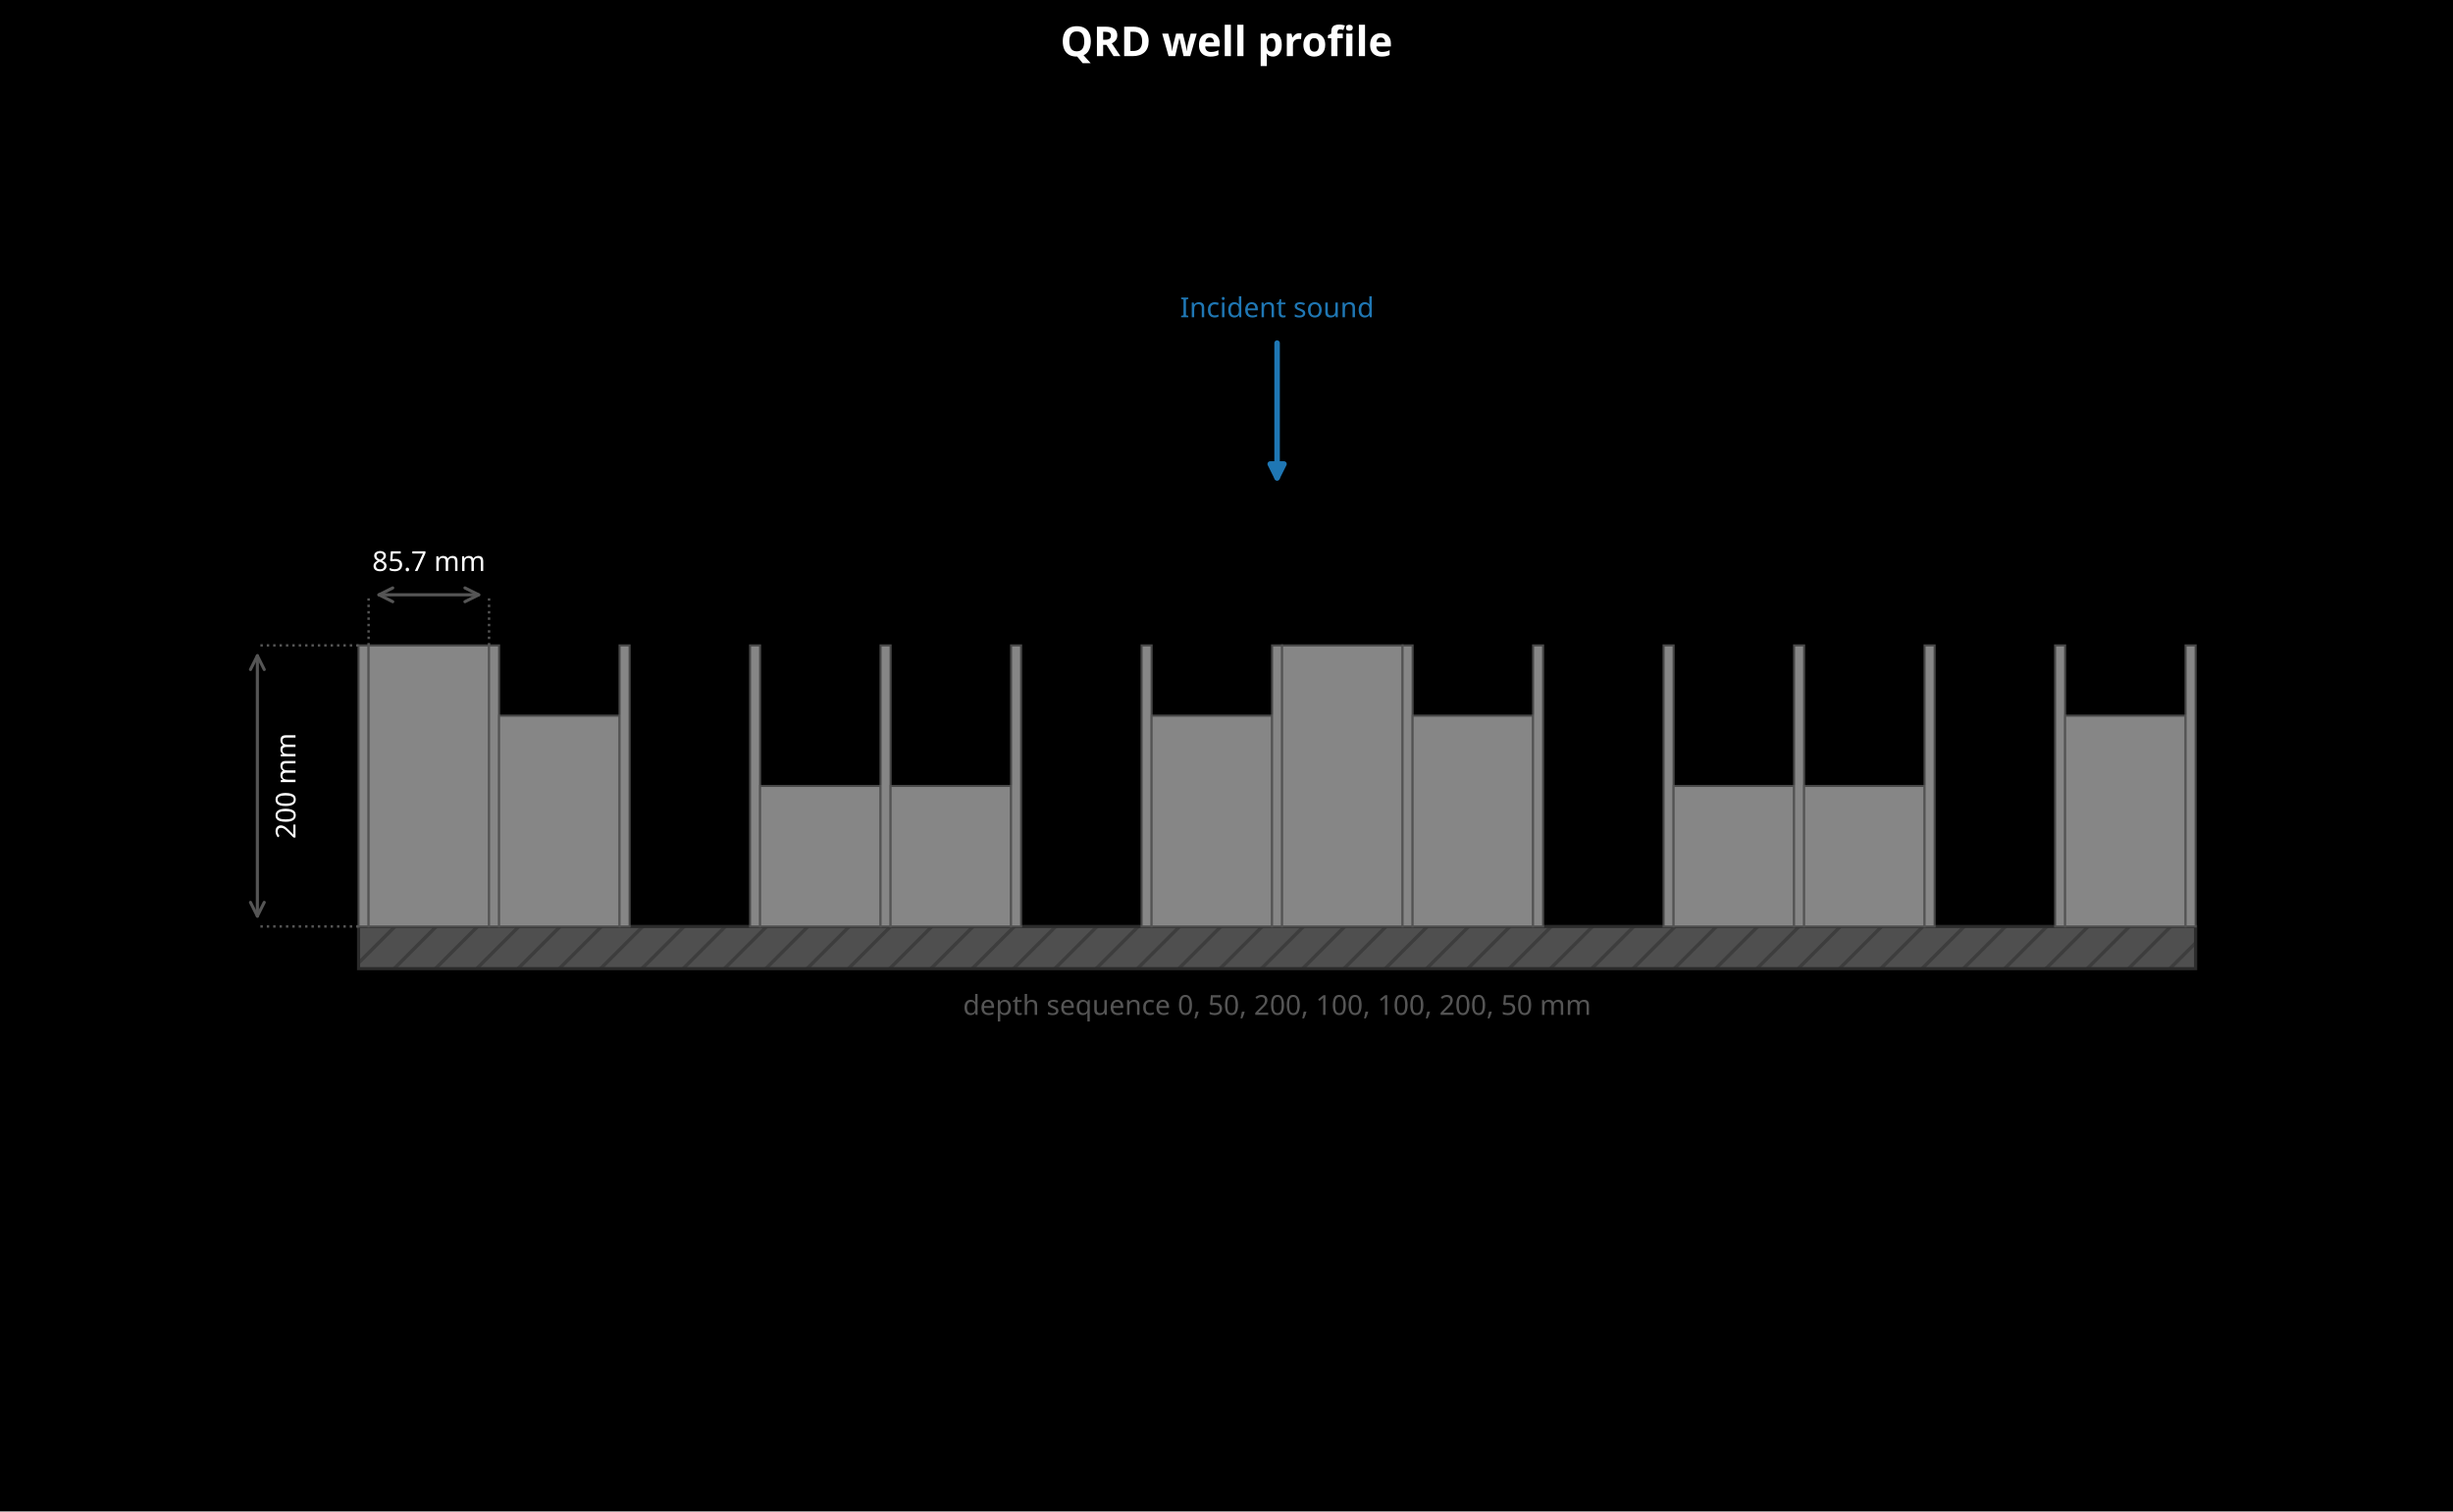
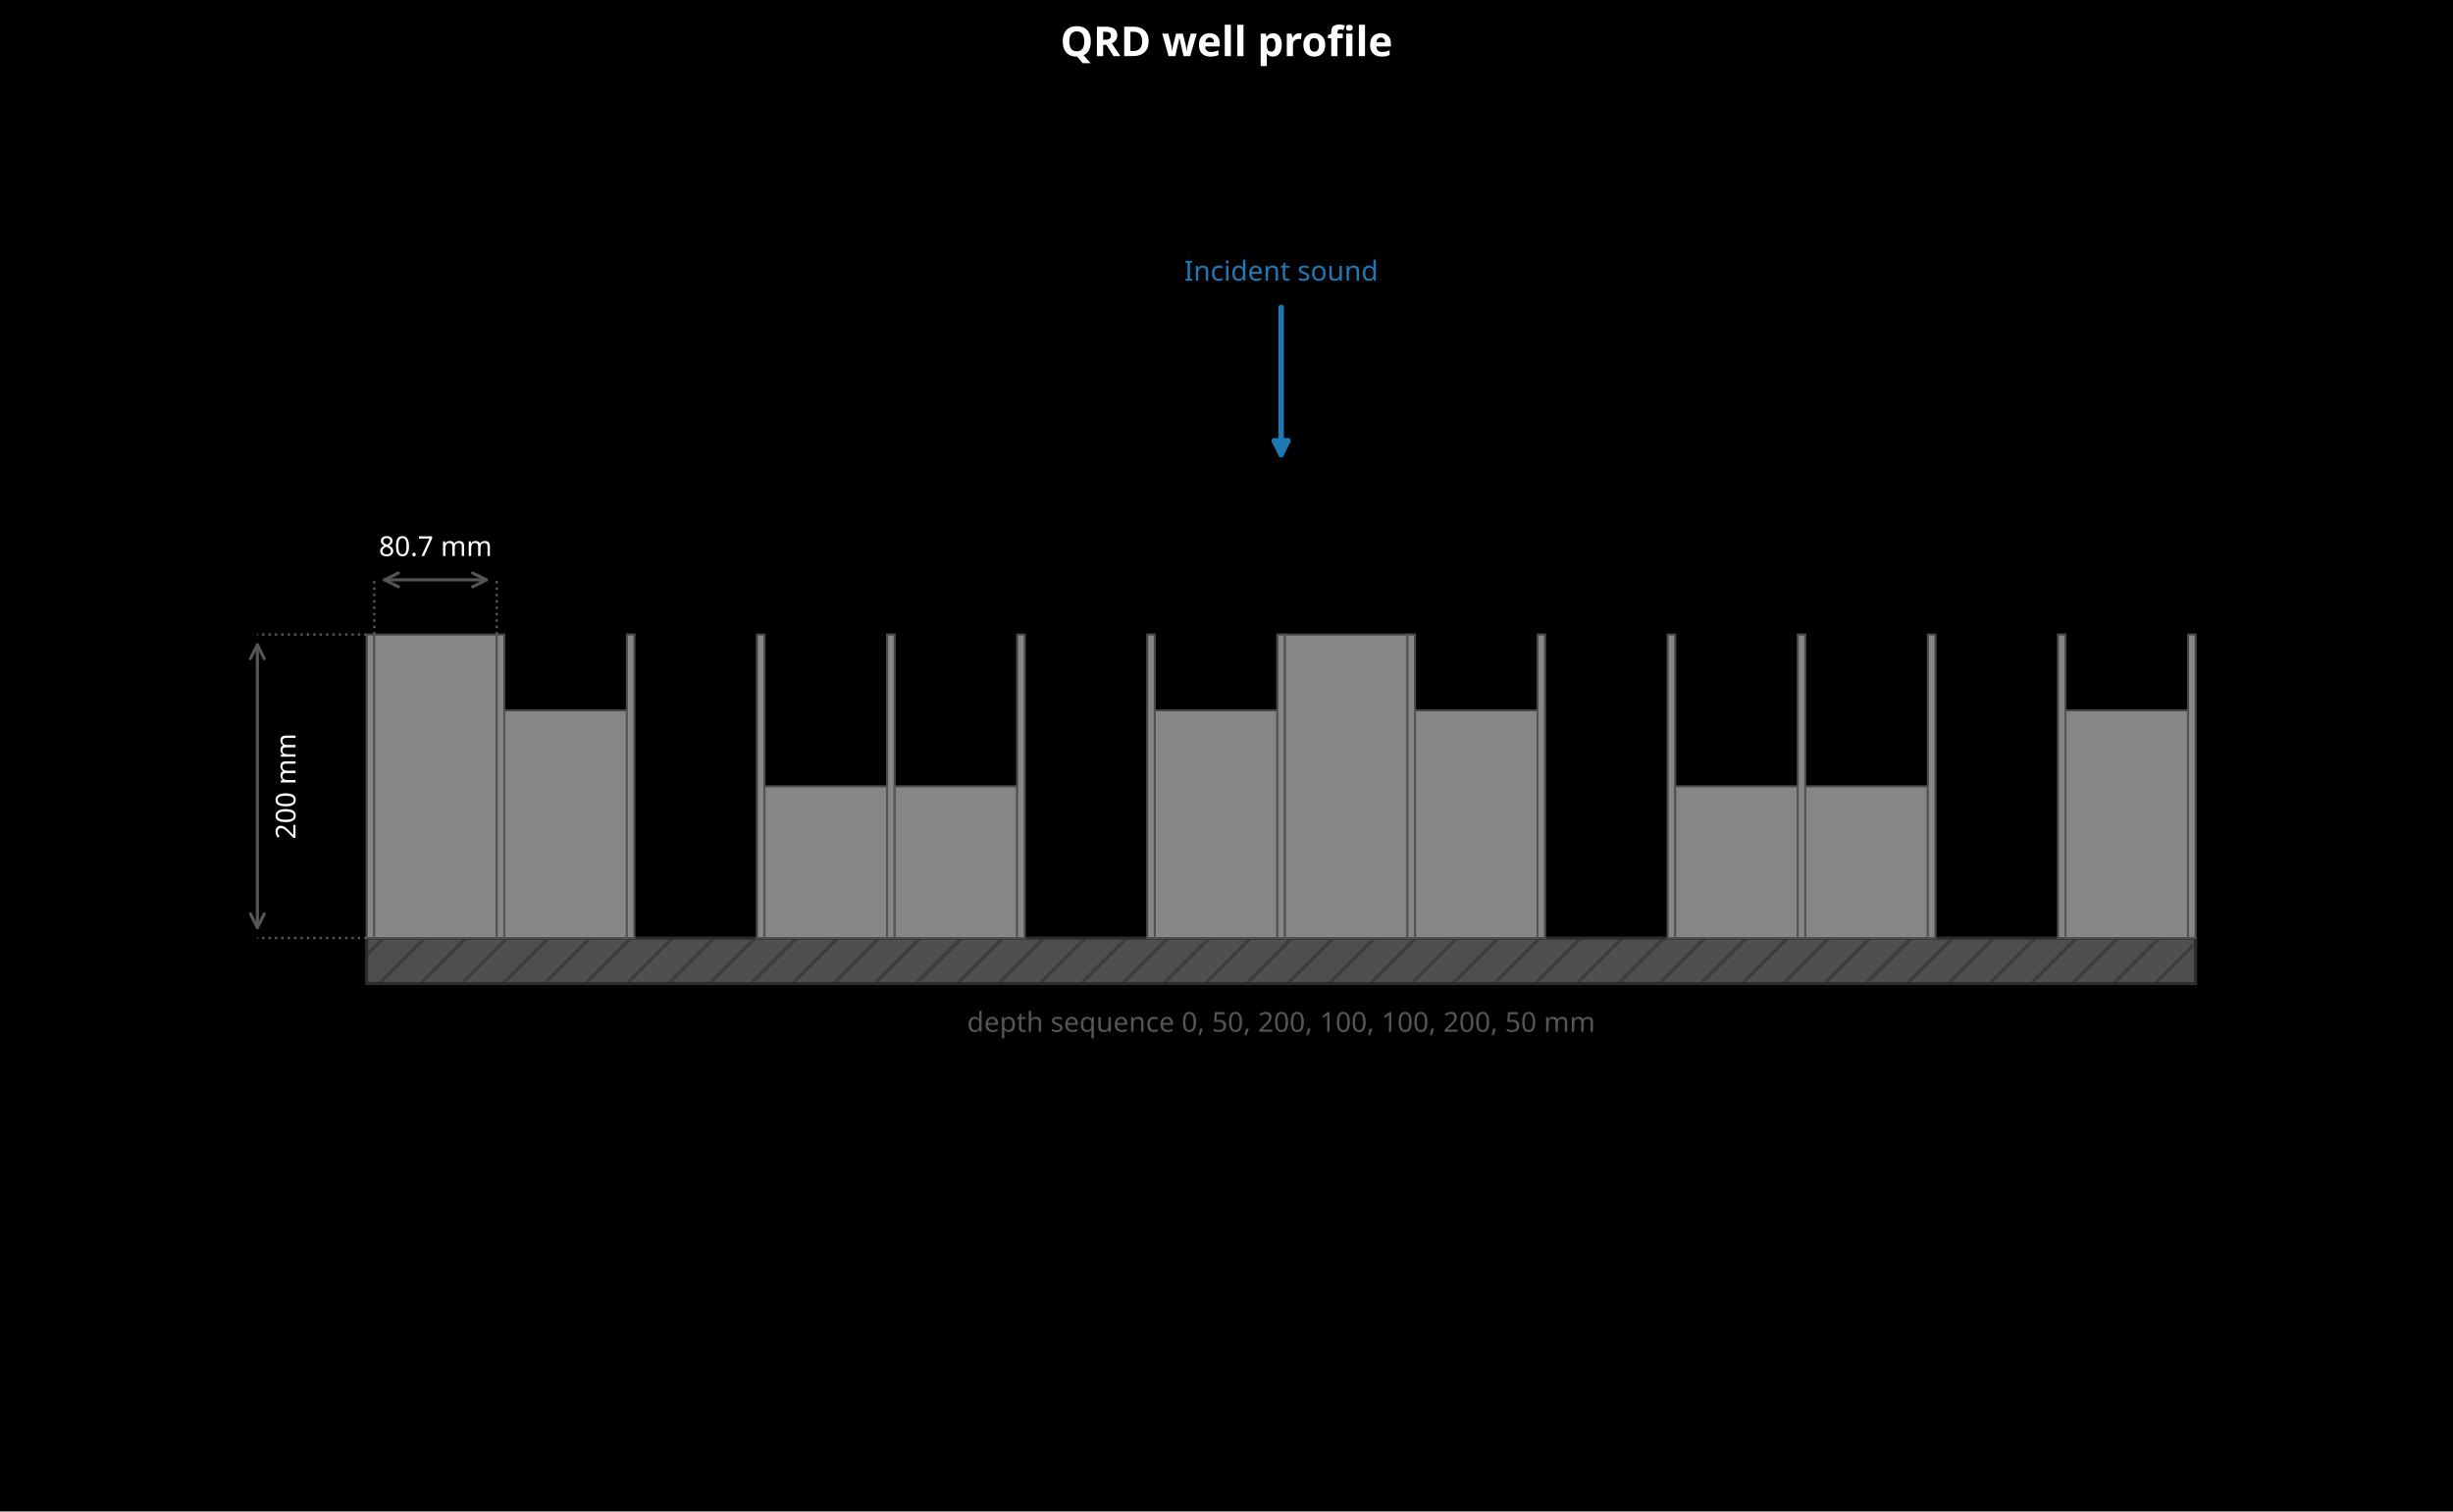
<svg xmlns="http://www.w3.org/2000/svg" width="712.8pt" height="439.198pt" viewBox="0 0 712.8 439.198" version="1.1">
  <defs>
    <style type="text/css">*{stroke-linejoin: round; stroke-linecap: butt}</style>
  </defs>
  <g id="figure_1">
    <g id="patch_1">
      <path d="M 0 439.198  L 712.8 439.198  L 712.8 0  L 0 0  z " />
    </g>
    <g id="axes_1">
      <g id="patch_2">
-         <path d="M 104.191 281.474  L 638.013 281.474  L 638.013 269.222  L 104.191 269.222  z " clip-path="url(#p472bcebf09)" style="fill: url(#h32e9a0c4a8); opacity: 0.5; stroke: #555555; stroke-width: 0.9; stroke-linejoin: miter" />
+         <path d="M 106.543 285.818  L 638.013 285.818  L 638.013 272.587  L 106.543 272.587  z " clip-path="url(#p472bcebf09)" style="fill: url(#h32e9a0c4a8); opacity: 0.5; stroke: #555555; stroke-width: 0.9; stroke-linejoin: miter" />
      </g>
      <g id="patch_3">
-         <path d="M 104.191 269.222  L 107.108 269.222  L 107.108 187.544  L 104.191 187.544  z " clip-path="url(#p472bcebf09)" style="fill: #9e9e9e; opacity: 0.85; stroke: #555555; stroke-width: 0.6; stroke-linejoin: miter" />
+         <path d="M 106.543 272.587  L 108.748 272.587  L 108.748 184.376  L 106.543 184.376  z " clip-path="url(#p472bcebf09)" style="fill: #9e9e9e; opacity: 0.85; stroke: #555555; stroke-width: 0.6; stroke-linejoin: miter" />
      </g>
      <g id="patch_4">
-         <path d="M 107.108 269.222  L 142.113 269.222  L 142.113 187.544  L 107.108 187.544  z " clip-path="url(#p472bcebf09)" style="fill: #9e9e9e; opacity: 0.85; stroke: #555555; stroke-width: 0.6; stroke-linejoin: miter" />
+         <path d="M 108.748 272.587  L 144.348 272.587  L 144.348 184.376  L 108.748 184.376  z " clip-path="url(#p472bcebf09)" style="fill: #9e9e9e; opacity: 0.85; stroke: #555555; stroke-width: 0.6; stroke-linejoin: miter" />
      </g>
      <g id="patch_5">
-         <path d="M 142.113 269.222  L 145.03 269.222  L 145.03 187.544  L 142.113 187.544  z " clip-path="url(#p472bcebf09)" style="fill: #9e9e9e; opacity: 0.85; stroke: #555555; stroke-width: 0.6; stroke-linejoin: miter" />
+         <path d="M 144.348 272.587  L 146.553 272.587  L 146.553 184.376  L 144.348 184.376  z " clip-path="url(#p472bcebf09)" style="fill: #9e9e9e; opacity: 0.85; stroke: #555555; stroke-width: 0.6; stroke-linejoin: miter" />
      </g>
      <g id="patch_6">
-         <path d="M 145.03 269.222  L 180.035 269.222  L 180.035 207.964  L 145.03 207.964  z " clip-path="url(#p472bcebf09)" style="fill: #9e9e9e; opacity: 0.85; stroke: #555555; stroke-width: 0.6; stroke-linejoin: miter" />
+         <path d="M 146.553 272.587  L 182.152 272.587  L 182.152 206.429  L 146.553 206.429  z " clip-path="url(#p472bcebf09)" style="fill: #9e9e9e; opacity: 0.85; stroke: #555555; stroke-width: 0.6; stroke-linejoin: miter" />
      </g>
      <g id="patch_7">
-         <path d="M 180.035 269.222  L 182.952 269.222  L 182.952 187.544  L 180.035 187.544  z " clip-path="url(#p472bcebf09)" style="fill: #9e9e9e; opacity: 0.85; stroke: #555555; stroke-width: 0.6; stroke-linejoin: miter" />
+         <path d="M 182.152 272.587  L 184.357 272.587  L 184.357 184.376  L 182.152 184.376  z " clip-path="url(#p472bcebf09)" style="fill: #9e9e9e; opacity: 0.85; stroke: #555555; stroke-width: 0.6; stroke-linejoin: miter" />
      </g>
      <g id="patch_8">
-         <path d="M 217.956 269.222  L 220.873 269.222  L 220.873 187.544  L 217.956 187.544  z " clip-path="url(#p472bcebf09)" style="fill: #9e9e9e; opacity: 0.85; stroke: #555555; stroke-width: 0.6; stroke-linejoin: miter" />
+         <path d="M 219.957 272.587  L 222.162 272.587  L 222.162 184.376  L 219.957 184.376  z " clip-path="url(#p472bcebf09)" style="fill: #9e9e9e; opacity: 0.85; stroke: #555555; stroke-width: 0.6; stroke-linejoin: miter" />
      </g>
      <g id="patch_9">
-         <path d="M 220.873 269.222  L 255.878 269.222  L 255.878 228.383  L 220.873 228.383  z " clip-path="url(#p472bcebf09)" style="fill: #9e9e9e; opacity: 0.85; stroke: #555555; stroke-width: 0.6; stroke-linejoin: miter" />
+         <path d="M 222.162 272.587  L 257.761 272.587  L 257.761 228.481  L 222.162 228.481  z " clip-path="url(#p472bcebf09)" style="fill: #9e9e9e; opacity: 0.85; stroke: #555555; stroke-width: 0.6; stroke-linejoin: miter" />
      </g>
      <g id="patch_10">
-         <path d="M 255.878 269.222  L 258.795 269.222  L 258.795 187.544  L 255.878 187.544  z " clip-path="url(#p472bcebf09)" style="fill: #9e9e9e; opacity: 0.85; stroke: #555555; stroke-width: 0.6; stroke-linejoin: miter" />
+         <path d="M 257.761 272.587  L 259.967 272.587  L 259.967 184.376  L 257.761 184.376  z " clip-path="url(#p472bcebf09)" style="fill: #9e9e9e; opacity: 0.85; stroke: #555555; stroke-width: 0.6; stroke-linejoin: miter" />
      </g>
      <g id="patch_11">
-         <path d="M 258.795 269.222  L 293.8 269.222  L 293.8 228.383  L 258.795 228.383  z " clip-path="url(#p472bcebf09)" style="fill: #9e9e9e; opacity: 0.85; stroke: #555555; stroke-width: 0.6; stroke-linejoin: miter" />
+         <path d="M 259.967 272.587  L 295.566 272.587  L 295.566 228.481  L 259.967 228.481  z " clip-path="url(#p472bcebf09)" style="fill: #9e9e9e; opacity: 0.85; stroke: #555555; stroke-width: 0.6; stroke-linejoin: miter" />
      </g>
      <g id="patch_12">
-         <path d="M 293.8 269.222  L 296.717 269.222  L 296.717 187.544  L 293.8 187.544  z " clip-path="url(#p472bcebf09)" style="fill: #9e9e9e; opacity: 0.85; stroke: #555555; stroke-width: 0.6; stroke-linejoin: miter" />
+         <path d="M 295.566 272.587  L 297.771 272.587  L 297.771 184.376  L 295.566 184.376  z " clip-path="url(#p472bcebf09)" style="fill: #9e9e9e; opacity: 0.85; stroke: #555555; stroke-width: 0.6; stroke-linejoin: miter" />
      </g>
      <g id="patch_13">
-         <path d="M 331.722 269.222  L 334.639 269.222  L 334.639 187.544  L 331.722 187.544  z " clip-path="url(#p472bcebf09)" style="fill: #9e9e9e; opacity: 0.85; stroke: #555555; stroke-width: 0.6; stroke-linejoin: miter" />
+         <path d="M 333.371 272.587  L 335.576 272.587  L 335.576 184.376  L 333.371 184.376  z " clip-path="url(#p472bcebf09)" style="fill: #9e9e9e; opacity: 0.85; stroke: #555555; stroke-width: 0.6; stroke-linejoin: miter" />
      </g>
      <g id="patch_14">
-         <path d="M 334.639 269.222  L 369.643 269.222  L 369.643 207.964  L 334.639 207.964  z " clip-path="url(#p472bcebf09)" style="fill: #9e9e9e; opacity: 0.85; stroke: #555555; stroke-width: 0.6; stroke-linejoin: miter" />
+         <path d="M 335.576 272.587  L 371.175 272.587  L 371.175 206.429  L 335.576 206.429  z " clip-path="url(#p472bcebf09)" style="fill: #9e9e9e; opacity: 0.85; stroke: #555555; stroke-width: 0.6; stroke-linejoin: miter" />
      </g>
      <g id="patch_15">
-         <path d="M 369.643 269.222  L 372.561 269.222  L 372.561 187.544  L 369.643 187.544  z " clip-path="url(#p472bcebf09)" style="fill: #9e9e9e; opacity: 0.85; stroke: #555555; stroke-width: 0.6; stroke-linejoin: miter" />
+         <path d="M 371.175 272.587  L 373.381 272.587  L 373.381 184.376  L 371.175 184.376  z " clip-path="url(#p472bcebf09)" style="fill: #9e9e9e; opacity: 0.85; stroke: #555555; stroke-width: 0.6; stroke-linejoin: miter" />
      </g>
      <g id="patch_16">
-         <path d="M 372.561 269.222  L 407.565 269.222  L 407.565 187.544  L 372.561 187.544  z " clip-path="url(#p472bcebf09)" style="fill: #9e9e9e; opacity: 0.85; stroke: #555555; stroke-width: 0.6; stroke-linejoin: miter" />
+         <path d="M 373.381 272.587  L 408.98 272.587  L 408.98 184.376  L 373.381 184.376  z " clip-path="url(#p472bcebf09)" style="fill: #9e9e9e; opacity: 0.85; stroke: #555555; stroke-width: 0.6; stroke-linejoin: miter" />
      </g>
      <g id="patch_17">
-         <path d="M 407.565 269.222  L 410.482 269.222  L 410.482 187.544  L 407.565 187.544  z " clip-path="url(#p472bcebf09)" style="fill: #9e9e9e; opacity: 0.85; stroke: #555555; stroke-width: 0.6; stroke-linejoin: miter" />
+         <path d="M 408.98 272.587  L 411.185 272.587  L 411.185 184.376  L 408.98 184.376  z " clip-path="url(#p472bcebf09)" style="fill: #9e9e9e; opacity: 0.85; stroke: #555555; stroke-width: 0.6; stroke-linejoin: miter" />
      </g>
      <g id="patch_18">
-         <path d="M 410.482 269.222  L 445.487 269.222  L 445.487 207.964  L 410.482 207.964  z " clip-path="url(#p472bcebf09)" style="fill: #9e9e9e; opacity: 0.85; stroke: #555555; stroke-width: 0.6; stroke-linejoin: miter" />
+         <path d="M 411.185 272.587  L 446.785 272.587  L 446.785 206.429  L 411.185 206.429  z " clip-path="url(#p472bcebf09)" style="fill: #9e9e9e; opacity: 0.85; stroke: #555555; stroke-width: 0.6; stroke-linejoin: miter" />
      </g>
      <g id="patch_19">
-         <path d="M 445.487 269.222  L 448.404 269.222  L 448.404 187.544  L 445.487 187.544  z " clip-path="url(#p472bcebf09)" style="fill: #9e9e9e; opacity: 0.85; stroke: #555555; stroke-width: 0.6; stroke-linejoin: miter" />
+         <path d="M 446.785 272.587  L 448.99 272.587  L 448.99 184.376  L 446.785 184.376  z " clip-path="url(#p472bcebf09)" style="fill: #9e9e9e; opacity: 0.85; stroke: #555555; stroke-width: 0.6; stroke-linejoin: miter" />
      </g>
      <g id="patch_20">
-         <path d="M 483.409 269.222  L 486.326 269.222  L 486.326 187.544  L 483.409 187.544  z " clip-path="url(#p472bcebf09)" style="fill: #9e9e9e; opacity: 0.85; stroke: #555555; stroke-width: 0.6; stroke-linejoin: miter" />
+         <path d="M 484.589 272.587  L 486.794 272.587  L 486.794 184.376  L 484.589 184.376  z " clip-path="url(#p472bcebf09)" style="fill: #9e9e9e; opacity: 0.85; stroke: #555555; stroke-width: 0.6; stroke-linejoin: miter" />
      </g>
      <g id="patch_21">
-         <path d="M 486.326 269.222  L 521.331 269.222  L 521.331 228.383  L 486.326 228.383  z " clip-path="url(#p472bcebf09)" style="fill: #9e9e9e; opacity: 0.85; stroke: #555555; stroke-width: 0.6; stroke-linejoin: miter" />
+         <path d="M 486.794 272.587  L 522.394 272.587  L 522.394 228.481  L 486.794 228.481  z " clip-path="url(#p472bcebf09)" style="fill: #9e9e9e; opacity: 0.85; stroke: #555555; stroke-width: 0.6; stroke-linejoin: miter" />
      </g>
      <g id="patch_22">
-         <path d="M 521.331 269.222  L 524.248 269.222  L 524.248 187.544  L 521.331 187.544  z " clip-path="url(#p472bcebf09)" style="fill: #9e9e9e; opacity: 0.85; stroke: #555555; stroke-width: 0.6; stroke-linejoin: miter" />
+         <path d="M 522.394 272.587  L 524.599 272.587  L 524.599 184.376  L 522.394 184.376  z " clip-path="url(#p472bcebf09)" style="fill: #9e9e9e; opacity: 0.85; stroke: #555555; stroke-width: 0.6; stroke-linejoin: miter" />
      </g>
      <g id="patch_23">
-         <path d="M 524.248 269.222  L 559.252 269.222  L 559.252 228.383  L 524.248 228.383  z " clip-path="url(#p472bcebf09)" style="fill: #9e9e9e; opacity: 0.85; stroke: #555555; stroke-width: 0.6; stroke-linejoin: miter" />
+         <path d="M 524.599 272.587  L 560.198 272.587  L 560.198 228.481  L 524.599 228.481  z " clip-path="url(#p472bcebf09)" style="fill: #9e9e9e; opacity: 0.85; stroke: #555555; stroke-width: 0.6; stroke-linejoin: miter" />
      </g>
      <g id="patch_24">
-         <path d="M 559.252 269.222  L 562.169 269.222  L 562.169 187.544  L 559.252 187.544  z " clip-path="url(#p472bcebf09)" style="fill: #9e9e9e; opacity: 0.85; stroke: #555555; stroke-width: 0.6; stroke-linejoin: miter" />
+         <path d="M 560.198 272.587  L 562.404 272.587  L 562.404 184.376  L 560.198 184.376  z " clip-path="url(#p472bcebf09)" style="fill: #9e9e9e; opacity: 0.85; stroke: #555555; stroke-width: 0.6; stroke-linejoin: miter" />
      </g>
      <g id="patch_25">
-         <path d="M 597.174 269.222  L 600.091 269.222  L 600.091 187.544  L 597.174 187.544  z " clip-path="url(#p472bcebf09)" style="fill: #9e9e9e; opacity: 0.85; stroke: #555555; stroke-width: 0.6; stroke-linejoin: miter" />
+         <path d="M 598.003 272.587  L 600.208 272.587  L 600.208 184.376  L 598.003 184.376  z " clip-path="url(#p472bcebf09)" style="fill: #9e9e9e; opacity: 0.85; stroke: #555555; stroke-width: 0.6; stroke-linejoin: miter" />
      </g>
      <g id="patch_26">
-         <path d="M 600.091 269.222  L 635.096 269.222  L 635.096 207.964  L 600.091 207.964  z " clip-path="url(#p472bcebf09)" style="fill: #9e9e9e; opacity: 0.85; stroke: #555555; stroke-width: 0.6; stroke-linejoin: miter" />
+         <path d="M 600.208 272.587  L 635.808 272.587  L 635.808 206.429  L 600.208 206.429  z " clip-path="url(#p472bcebf09)" style="fill: #9e9e9e; opacity: 0.85; stroke: #555555; stroke-width: 0.6; stroke-linejoin: miter" />
      </g>
      <g id="patch_27">
-         <path d="M 635.096 269.222  L 638.013 269.222  L 638.013 187.544  L 635.096 187.544  z " clip-path="url(#p472bcebf09)" style="fill: #9e9e9e; opacity: 0.85; stroke: #555555; stroke-width: 0.6; stroke-linejoin: miter" />
+         <path d="M 635.808 272.587  L 638.013 272.587  L 638.013 184.376  L 635.808 184.376  z " clip-path="url(#p472bcebf09)" style="fill: #9e9e9e; opacity: 0.85; stroke: #555555; stroke-width: 0.6; stroke-linejoin: miter" />
      </g>
      <g id="text_1">
-         <text style="font-size: 8px; font-family: sans-serif; text-anchor: middle; fill: #1f77b4" x="371.102" y="92.183" transform="rotate(-0 371.102 92.18334)">Incident sound</text>
+         <text style="font-size: 8px; font-family: sans-serif; text-anchor: middle; fill: #1f77b4" x="372.278" y="81.541" transform="rotate(-0 372.2779 81.5409)">Incident sound</text>
      </g>
      <g id="text_2">
-         <text style="font-size: 8px; font-family: sans-serif; text-anchor: middle; fill: #555555" x="371.102" y="294.904" transform="rotate(-0 371.102 294.9035)">depth sequence 0, 50, 200, 100, 100, 200, 50 mm</text>
+         <text style="font-size: 8px; font-family: sans-serif; text-anchor: middle; fill: #555555" x="372.278" y="299.836" transform="rotate(-0 372.2779 299.836)">depth sequence 0, 50, 200, 100, 100, 200, 50 mm</text>
      </g>
      <g id="text_3">
        <text style="font-weight: 700; font-size: 12px; font-family: sans-serif; text-anchor: middle; fill: #ffffff" x="356.4" y="16.318" transform="rotate(-0 356.4 16.31812)">QRD well profile</text>
      </g>
      <g id="line2d_1">
-         <path d="M 107.108 187.544  L 107.108 172.842  " clip-path="url(#p472bcebf09)" style="fill: none; stroke-dasharray: 0.7,1.155; stroke-dashoffset: 0; stroke: #555555; stroke-width: 0.7" />
+         <path d="M 108.748 184.376  L 108.748 168.498  " clip-path="url(#p472bcebf09)" style="fill: none; stroke-dasharray: 0.7,1.155; stroke-dashoffset: 0; stroke: #555555; stroke-width: 0.7" />
      </g>
      <g id="line2d_2">
-         <path d="M 142.113 187.544  L 142.113 172.842  " clip-path="url(#p472bcebf09)" style="fill: none; stroke-dasharray: 0.7,1.155; stroke-dashoffset: 0; stroke: #555555; stroke-width: 0.7" />
+         <path d="M 144.348 184.376  L 144.348 168.498  " clip-path="url(#p472bcebf09)" style="fill: none; stroke-dasharray: 0.7,1.155; stroke-dashoffset: 0; stroke: #555555; stroke-width: 0.7" />
      </g>
      <g id="line2d_3">
-         <path d="M 104.191 187.544  L 74.787 187.544  " clip-path="url(#p472bcebf09)" style="fill: none; stroke-dasharray: 0.7,1.155; stroke-dashoffset: 0; stroke: #555555; stroke-width: 0.7" />
+         <path d="M 106.543 184.376  L 74.787 184.376  " clip-path="url(#p472bcebf09)" style="fill: none; stroke-dasharray: 0.7,1.155; stroke-dashoffset: 0; stroke: #555555; stroke-width: 0.7" />
      </g>
      <g id="line2d_4">
-         <path d="M 104.191 269.222  L 74.787 269.222  " clip-path="url(#p472bcebf09)" style="fill: none; stroke-dasharray: 0.7,1.155; stroke-dashoffset: 0; stroke: #555555; stroke-width: 0.7" />
+         <path d="M 106.543 272.587  L 74.787 272.587  " clip-path="url(#p472bcebf09)" style="fill: none; stroke-dasharray: 0.7,1.155; stroke-dashoffset: 0; stroke: #555555; stroke-width: 0.7" />
      </g>
      <g id="patch_28">
-         <path d="M 371.102 99.698  Q 371.102 120.16 371.102 138.834  " style="fill: none; stroke: #1f77b4; stroke-width: 1.6; stroke-linecap: round" />
-         <path d="M 373.102 134.834  L 371.102 138.834  L 369.102 134.834  z " style="fill: #1f77b4; stroke: #1f77b4; stroke-width: 1.6; stroke-linecap: round" />
+         <path d="M 372.278 89.343  Q 372.278 111.601 372.278 132.069  " style="fill: none; stroke: #1f77b4; stroke-width: 1.6; stroke-linecap: round" />
+         <path d="M 374.278 128.069  L 372.278 132.069  L 370.278 128.069  z " style="fill: #1f77b4; stroke: #1f77b4; stroke-width: 1.6; stroke-linecap: round" />
      </g>
      <g id="patch_29">
-         <path d="M 110.118 172.842  Q 124.611 172.842 139.104 172.842  " style="fill: none; stroke: #555555; stroke-width: 0.9; stroke-linecap: round" />
-         <path d="M 114.118 174.842  L 110.118 172.842  L 114.118 170.842  " style="fill: none; stroke: #555555; stroke-width: 0.9; stroke-linecap: round" />
-         <path d="M 135.104 170.842  L 139.104 172.842  L 135.104 174.842  " style="fill: none; stroke: #555555; stroke-width: 0.9; stroke-linecap: round" />
+         <path d="M 111.758 168.498  Q 126.551 168.498 141.344 168.498  " style="fill: none; stroke: #555555; stroke-width: 0.9; stroke-linecap: round" />
+         <path d="M 115.758 170.498  L 111.758 168.498  L 115.758 166.498  " style="fill: none; stroke: #555555; stroke-width: 0.9; stroke-linecap: round" />
+         <path d="M 137.344 166.498  L 141.344 168.498  L 137.344 170.498  " style="fill: none; stroke: #555555; stroke-width: 0.9; stroke-linecap: round" />
      </g>
      <g id="patch_30">
-         <path d="M 74.787 190.55  Q 74.787 228.383 74.787 266.217  " style="fill: none; stroke: #555555; stroke-width: 0.9; stroke-linecap: round" />
-         <path d="M 72.787 194.55  L 74.787 190.55  L 76.787 194.55  " style="fill: none; stroke: #555555; stroke-width: 0.9; stroke-linecap: round" />
-         <path d="M 76.787 262.217  L 74.787 266.217  L 72.787 262.217  " style="fill: none; stroke: #555555; stroke-width: 0.9; stroke-linecap: round" />
+         <path d="M 74.787 187.382  Q 74.787 228.48 74.787 269.578  " style="fill: none; stroke: #555555; stroke-width: 0.9; stroke-linecap: round" />
+         <path d="M 72.787 191.382  L 74.787 187.382  L 76.787 191.382  " style="fill: none; stroke: #555555; stroke-width: 0.9; stroke-linecap: round" />
+         <path d="M 76.787 265.578  L 74.787 269.578  L 72.787 265.578  " style="fill: none; stroke: #555555; stroke-width: 0.9; stroke-linecap: round" />
      </g>
      <g id="text_4">
-         <text style="font-size: 8px; font-family: sans-serif; text-anchor: middle; fill: #ffffff" x="124.61" y="165.921" transform="rotate(-0 124.6105 165.9206)">85.7 mm</text>
+         <text style="font-size: 8px; font-family: sans-serif; text-anchor: middle; fill: #ffffff" x="126.548" y="161.576" transform="rotate(-0 126.5479 161.5761)">80.7 mm</text>
      </g>
      <g id="text_5">
-         <text style="font-size: 8px; font-family: sans-serif; text-anchor: middle; fill: #ffffff" x="85.865" y="228.383" transform="rotate(-90 85.86522 228.3833)">200 mm</text>
+         <text style="font-size: 8px; font-family: sans-serif; text-anchor: middle; fill: #ffffff" x="85.865" y="228.481" transform="rotate(-90 85.86522 228.4813)">200 mm</text>
      </g>
    </g>
  </g>
  <defs>
    <clipPath id="p472bcebf09">
      <rect x="7.2" y="22.318" width="698.4" height="409.68" />
    </clipPath>
  </defs>
  <defs>
    <pattern id="h32e9a0c4a8" patternUnits="userSpaceOnUse" x="0" y="0" width="72" height="72">
      <rect x="0" y="0" width="73" height="73" fill="#9e9e9e" />
      <path d="M -36 36  L 36 -36  M -30 42  L 42 -30  M -24 48  L 48 -24  M -18 54  L 54 -18  M -12 60  L 60 -12  M -6 66  L 66 -6  M 0 72  L 72 0  M 6 78  L 78 6  M 12 84  L 84 12  M 18 90  L 90 18  M 24 96  L 96 24  M 30 102  L 102 30  M 36 108  L 108 36  " style="fill: #555555; stroke: #555555; stroke-width: 1.0; stroke-linecap: butt; stroke-linejoin: miter; stroke-opacity: 0.5" />
    </pattern>
  </defs>
</svg>
